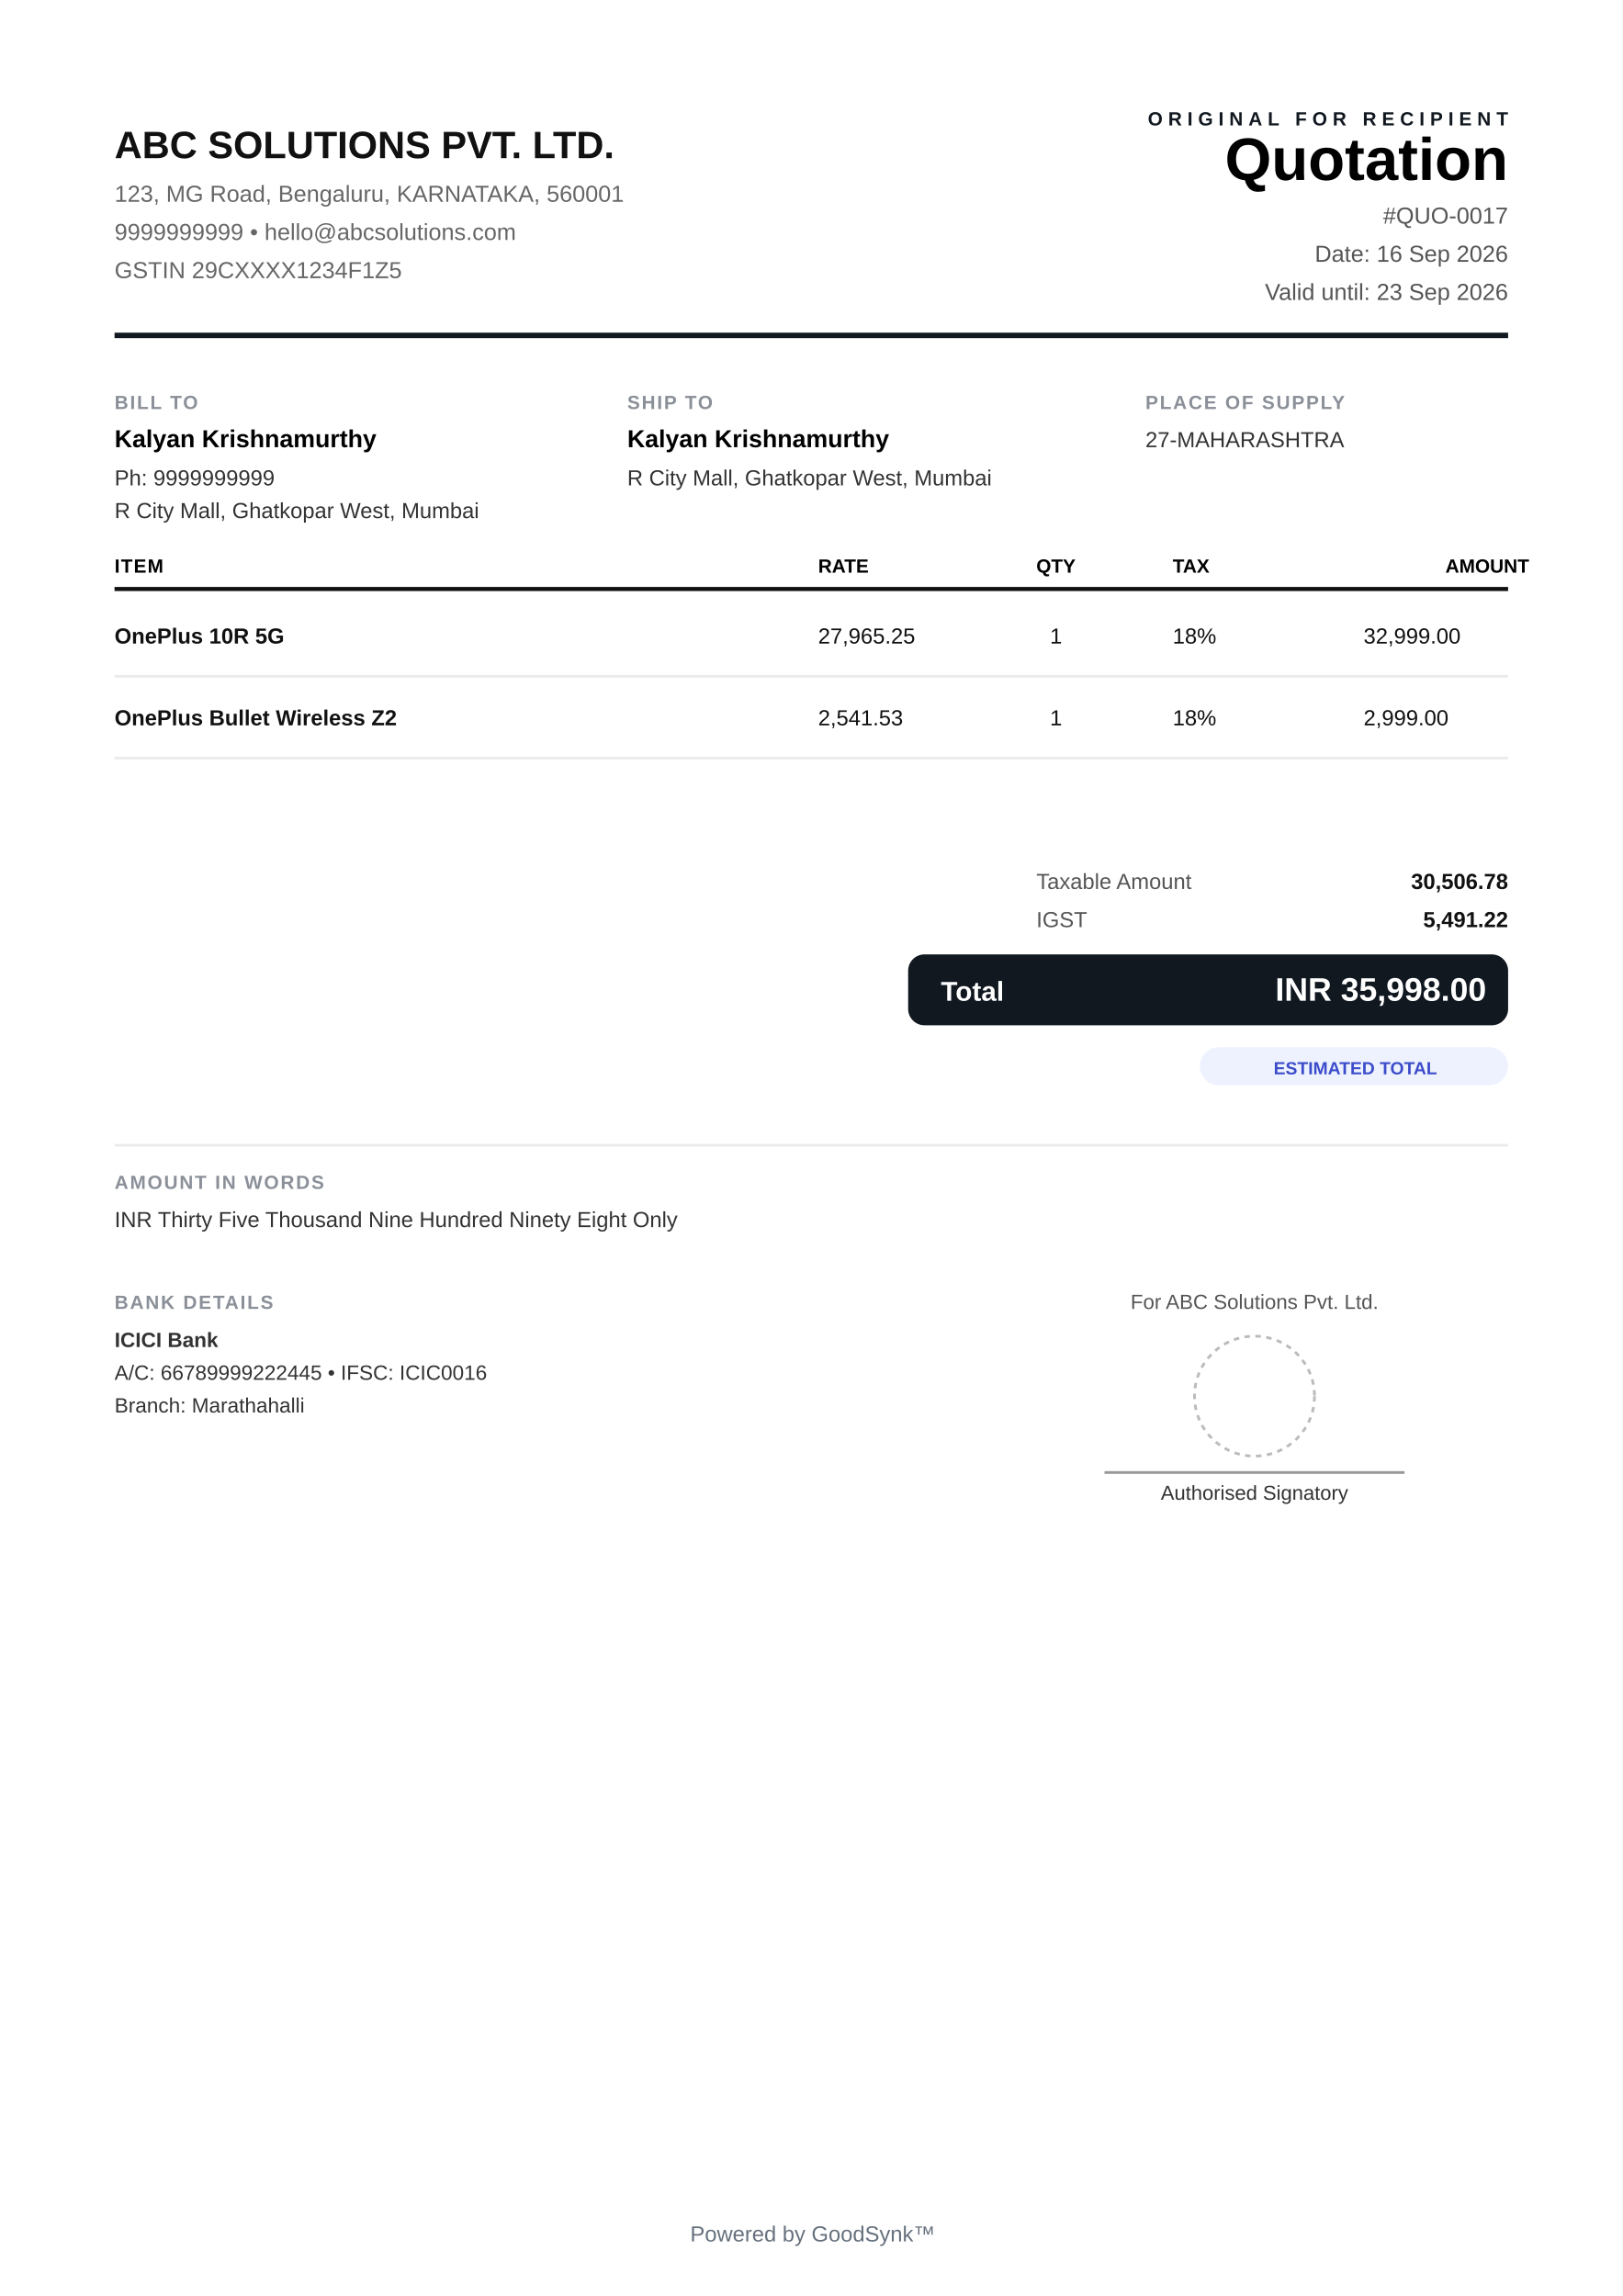
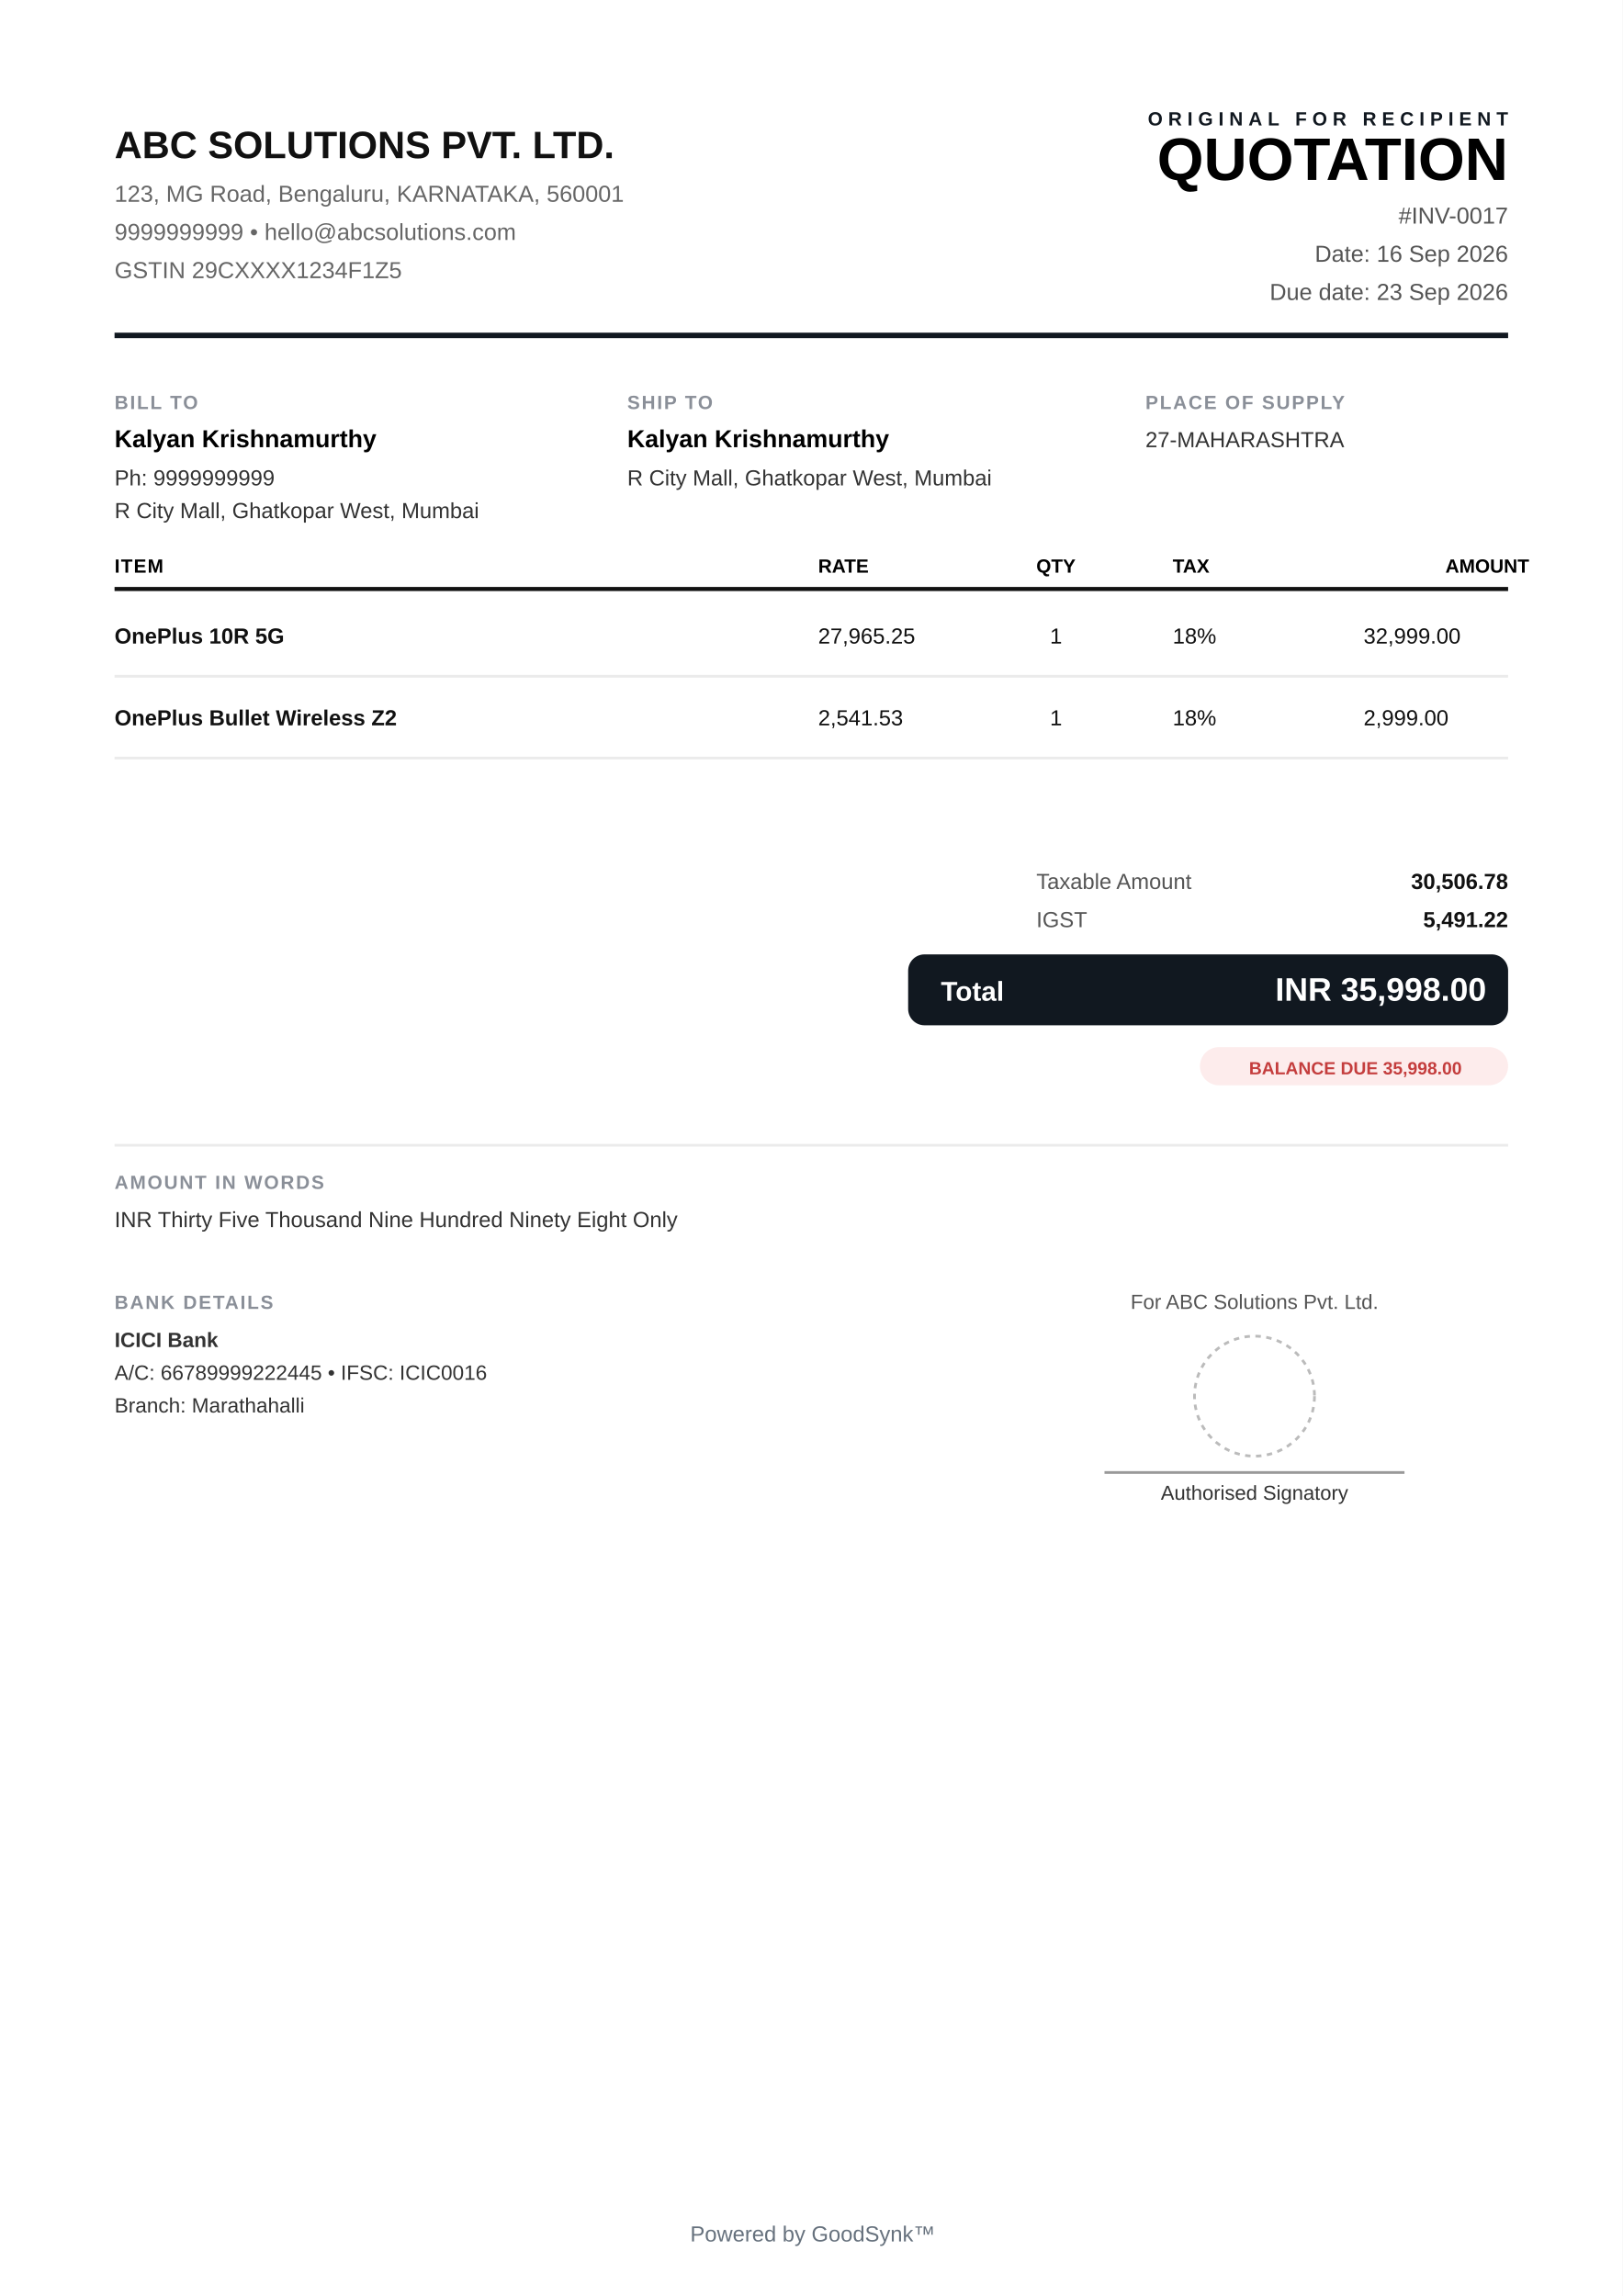
<svg xmlns="http://www.w3.org/2000/svg" width="595" height="842" viewBox="0 0 595 842">
  <rect width="595" height="842" fill="#fff" />
  <text x="42" y="58" font-family="Arial" font-size="14" font-weight="700" fill="#111">ABC SOLUTIONS PVT. LTD.</text>
  <text x="42" y="74" font-family="Arial" font-size="8.5" fill="#666">123, MG Road, Bengaluru, KARNATAKA, 560001</text>
  <text x="42" y="88" font-family="Arial" font-size="8.5" fill="#666">9999999999  •  hello@abcsolutions.com</text>
  <text x="42" y="102" font-family="Arial" font-size="8.5" fill="#666">GSTIN 29CXXXX1234F1Z5</text>
  <text x="553" y="46" text-anchor="end" font-family="Arial" font-size="7" font-weight="700" fill="#111820" letter-spacing="2">ORIGINAL FOR RECIPIENT</text>
-   <text x="553" y="66" text-anchor="end" font-family="Arial" font-size="22" font-weight="700" fill="#000">Quotation</text>
-   <text x="553" y="82" text-anchor="end" font-family="Arial" font-size="8.5" fill="#555">#QUO-0017</text>
+   <text x="553" y="66" text-anchor="end" font-family="Arial" font-size="22" font-weight="700" fill="#000">QUOTATION</text>
+   <text x="553" y="82" text-anchor="end" font-family="Arial" font-size="8.5" fill="#555">#INV-0017</text>
  <text x="553" y="96" text-anchor="end" font-family="Arial" font-size="8.5" fill="#555">Date: 16 Sep 2026</text>
-   <text x="553" y="110" text-anchor="end" font-family="Arial" font-size="8.5" fill="#555">Valid until: 23 Sep 2026</text>
+   <text x="553" y="110" text-anchor="end" font-family="Arial" font-size="8.5" fill="#555">Due date: 23 Sep 2026</text>
  <rect x="42" y="122" width="511" height="2" fill="#111820" />
  <text x="42" y="150" font-family="Arial" font-size="7" font-weight="700" fill="#8A8F98" letter-spacing="0.6">BILL TO</text>
  <text x="42" y="164" font-family="Arial" font-size="9" font-weight="700" fill="#000">Kalyan Krishnamurthy</text>
  <text x="42" y="178" font-family="Arial" font-size="8" fill="#333">Ph: 9999999999</text>
  <text x="42" y="190" font-family="Arial" font-size="8" fill="#333">R City Mall, Ghatkopar West, Mumbai</text>
  <text x="230" y="150" font-family="Arial" font-size="7" font-weight="700" fill="#8A8F98" letter-spacing="0.6">SHIP TO</text>
  <text x="230" y="164" font-family="Arial" font-size="9" font-weight="700" fill="#000">Kalyan Krishnamurthy</text>
  <text x="230" y="178" font-family="Arial" font-size="8" fill="#333">R City Mall, Ghatkopar West, Mumbai</text>
  <text x="420" y="150" font-family="Arial" font-size="7" font-weight="700" fill="#8A8F98" letter-spacing="0.6">PLACE OF SUPPLY</text>
  <text x="420" y="164" font-family="Arial" font-size="8" fill="#333">27-MAHARASHTRA</text>
  <line x1="42" y1="216" x2="553" y2="216" stroke="#111" stroke-width="1.5" />
  <text x="42" y="210" font-family="Arial" font-size="7" font-weight="700" fill="#000" letter-spacing="0.4">ITEM</text>
  <text x="300" y="210" font-family="Arial" font-size="7" font-weight="700" fill="#000">RATE</text>
  <text x="380" y="210" font-family="Arial" font-size="7" font-weight="700" fill="#000">QTY</text>
  <text x="430" y="210" font-family="Arial" font-size="7" font-weight="700" fill="#000">TAX</text>
  <text x="530" y="210" font-family="Arial" font-size="7" font-weight="700" fill="#000">AMOUNT</text>
  <g font-family="Arial" font-size="8" fill="#111">
    <text x="42" y="236" font-weight="700">OnePlus 10R 5G</text>
    <text x="300" y="236">27,965.25</text>
    <text x="385" y="236">1</text>
    <text x="430" y="236">18%</text>
    <text x="500" y="236">32,999.00</text>
    <line x1="42" y1="248" x2="553" y2="248" stroke="#EBEBEB" />
    <text x="42" y="266" font-weight="700">OnePlus Bullet Wireless Z2</text>
    <text x="300" y="266">2,541.53</text>
    <text x="385" y="266">1</text>
    <text x="430" y="266">18%</text>
    <text x="500" y="266">2,999.00</text>
    <line x1="42" y1="278" x2="553" y2="278" stroke="#EBEBEB" />
  </g>
  <text x="380" y="326" font-family="Arial" font-size="8" fill="#555">Taxable Amount</text>
  <text x="553" y="326" text-anchor="end" font-family="Arial" font-size="8" font-weight="700" fill="#111">30,506.78</text>
  <text x="380" y="340" font-family="Arial" font-size="8" fill="#555">IGST</text>
  <text x="553" y="340" text-anchor="end" font-family="Arial" font-size="8" font-weight="700" fill="#111">5,491.22</text>
  <rect x="333" y="350" width="220" height="26" rx="6" fill="#111820" />
  <text x="345" y="367" font-family="Arial" font-size="10" font-weight="700" fill="#fff">Total</text>
  <text x="545" y="367" text-anchor="end" font-family="Arial" font-size="12" font-weight="700" fill="#fff">INR 35,998.00</text>
-   <rect x="440" y="384" width="113" height="14" rx="7" fill="#EEF2FF" />
-   <text x="497" y="394" text-anchor="middle" font-family="Arial" font-size="6.5" font-weight="700" fill="#3B4CCA">ESTIMATED TOTAL</text>
+   <rect x="440" y="384" width="113" height="14" rx="7" fill="#FDECEC" />
+   <text x="497" y="394" text-anchor="middle" font-family="Arial" font-size="6.5" font-weight="700" fill="#C43D3D">BALANCE DUE 35,998.00</text>
  <line x1="42" y1="420" x2="553" y2="420" stroke="#EBEBEB" />
  <text x="42" y="436" font-family="Arial" font-size="7" font-weight="700" fill="#8A8F98" letter-spacing="0.6">AMOUNT IN WORDS</text>
  <text x="42" y="450" font-family="Arial" font-size="8" fill="#333">INR Thirty Five Thousand Nine Hundred Ninety Eight Only</text>
  <text x="42" y="480" font-family="Arial" font-size="7" font-weight="700" fill="#8A8F98" letter-spacing="0.6">BANK DETAILS</text>
  <text x="42" y="494" font-family="Arial" font-size="7.6" fill="#333" font-weight="700">ICICI Bank</text>
  <text x="42" y="506" font-family="Arial" font-size="7.6" fill="#333">A/C: 66789999222445  •  IFSC: ICIC0016</text>
  <text x="42" y="518" font-family="Arial" font-size="7.6" fill="#333">Branch: Marathahalli</text>
  <text x="460" y="480" text-anchor="middle" font-family="Arial" font-size="7.5" fill="#555">For ABC Solutions Pvt. Ltd.</text>
  <line x1="405" y1="540" x2="515" y2="540" stroke="#999" />
  <text x="460" y="550" text-anchor="middle" font-family="Arial" font-size="7.4" fill="#333">Authorised Signatory</text>
  <circle cx="460" cy="512" r="22" fill="none" stroke="#bbb" stroke-dasharray="2,2" />
  <text x="298" y="822" text-anchor="middle" font-family="Arial" font-size="8" fill="#66717d">Powered by GoodSynk™</text>
</svg>
